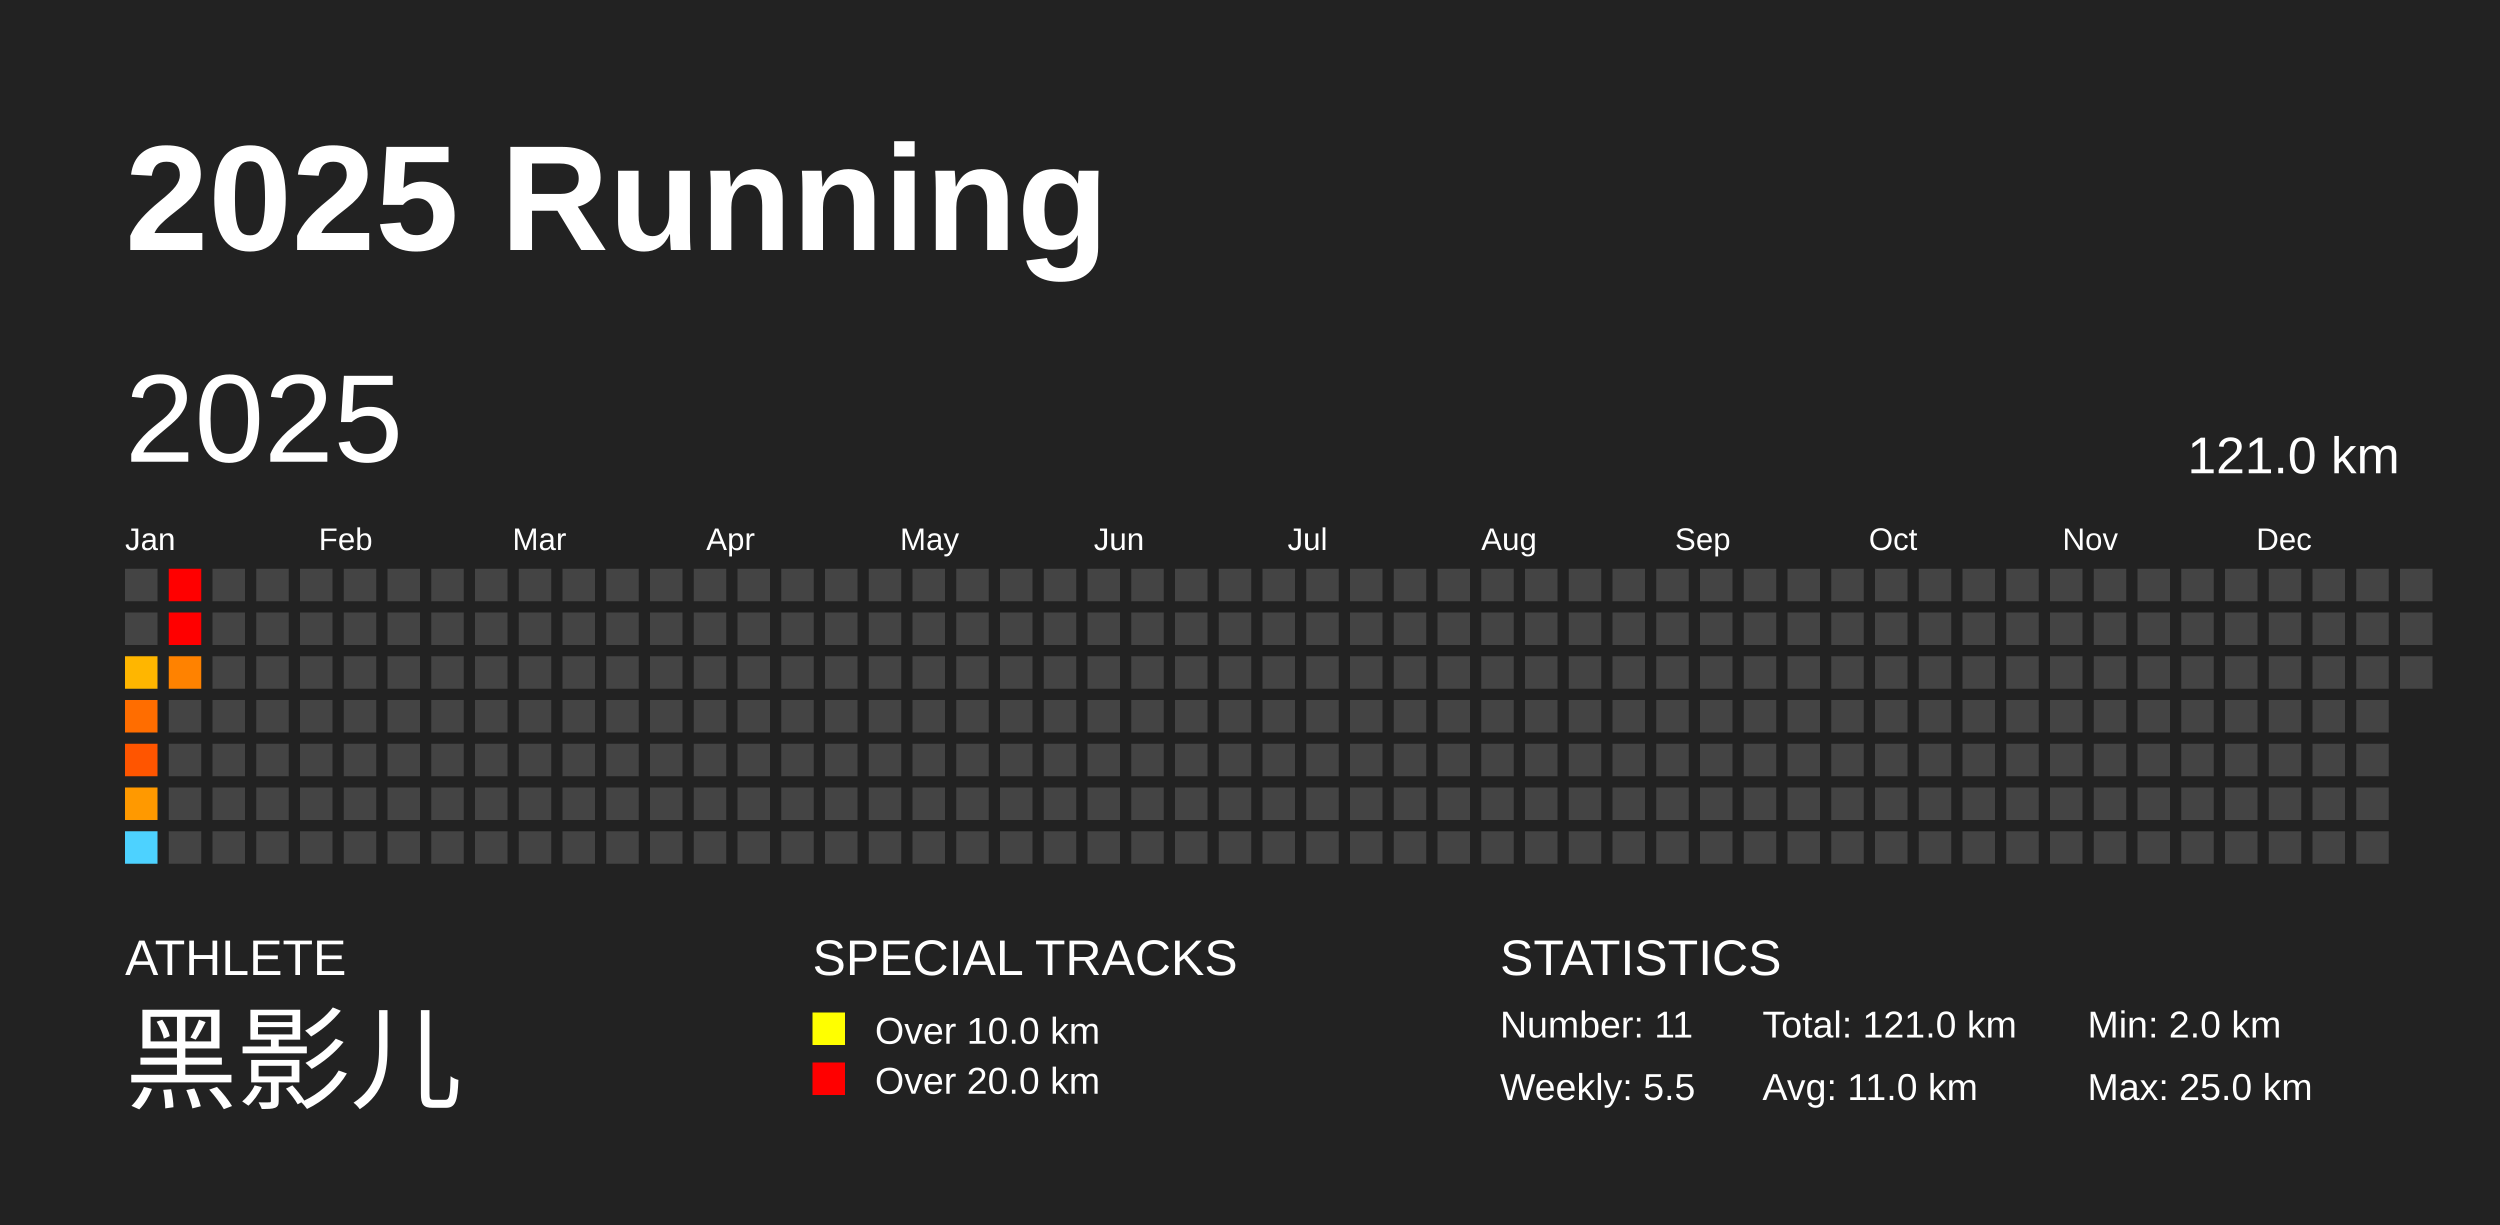
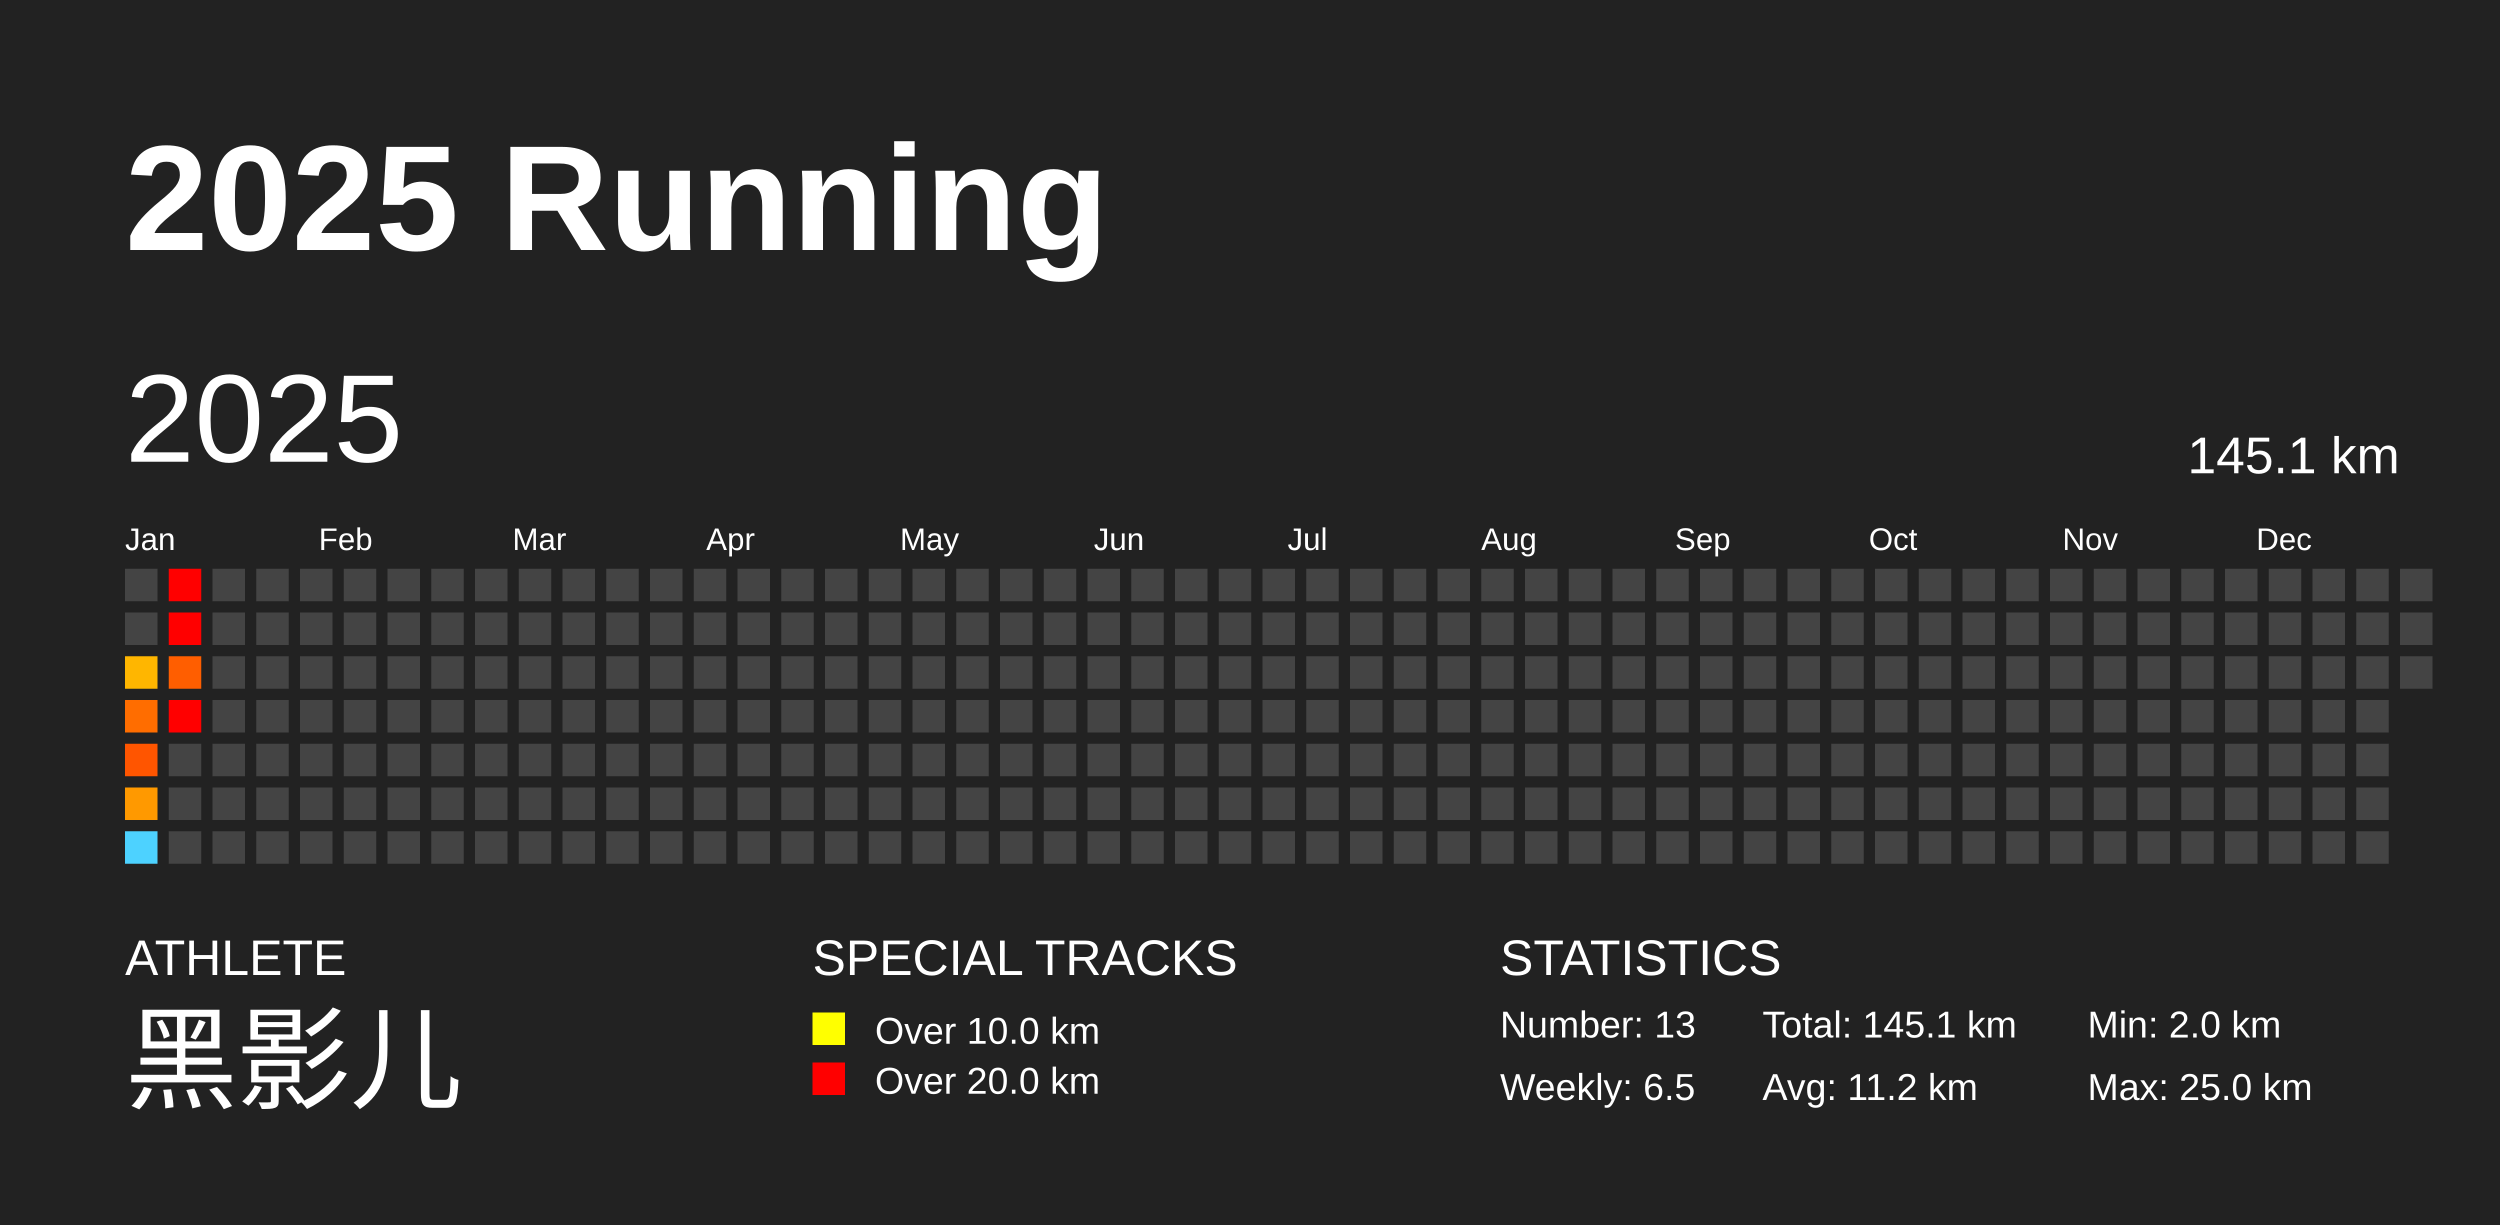
<svg xmlns="http://www.w3.org/2000/svg" baseProfile="full" height="98mm" version="1.1" viewBox="0,0,200,98" width="200mm">
  <defs />
  <rect fill="#222222" height="98" width="200" x="0" y="0" />
  <text fill="#FFFFFF" style="font-size:12px; font-family:Arial; font-weight:bold;" x="10" y="20">2025 Running</text>
  <text fill="#FFFFFF" style="font-size:4px; font-family:Arial" x="10" y="78">ATHLETE</text>
  <text fill="#FFFFFF" style="font-size:9px; font-family:Arial" x="10" y="88">黑影儿</text>
  <text fill="#FFFFFF" style="font-size:4px; font-family:Arial" x="65" y="78">SPECIAL TRACKS</text>
  <rect fill="yellow" height="2.6" width="2.6" x="65" y="81" />
  <text fill="#FFFFFF" style="font-size:3px; font-family:Arial" x="70" y="83.5">Over 10.0 km</text>
  <rect fill="red" height="2.6" width="2.6" x="65" y="85" />
  <text fill="#FFFFFF" style="font-size:3px; font-family:Arial" x="70" y="87.5">Over 20.0 km</text>
  <text fill="#FFFFFF" style="font-size:4px; font-family:Arial" x="120" y="78">STATISTICS</text>
-   <text fill="#FFFFFF" style="font-size:3px; font-family:Arial" x="120" y="83">Number: 11</text>
-   <text fill="#FFFFFF" style="font-size:3px; font-family:Arial" x="120" y="88">Weekly: 5.5</text>
-   <text fill="#FFFFFF" style="font-size:3px; font-family:Arial" x="141" y="83">Total: 121.0 km</text>
-   <text fill="#FFFFFF" style="font-size:3px; font-family:Arial" x="141" y="88">Avg: 11.0 km</text>
+   <text fill="#FFFFFF" style="font-size:3px; font-family:Arial" x="120" y="83">Number: 13</text>
+   <text fill="#FFFFFF" style="font-size:3px; font-family:Arial" x="120" y="88">Weekly: 6.5</text>
+   <text fill="#FFFFFF" style="font-size:3px; font-family:Arial" x="141" y="83">Total: 145.1 km</text>
+   <text fill="#FFFFFF" style="font-size:3px; font-family:Arial" x="141" y="88">Avg: 11.2 km</text>
  <text fill="#FFFFFF" style="font-size:3px; font-family:Arial" x="167" y="83">Min: 2.0 km</text>
  <text fill="#FFFFFF" style="font-size:3px; font-family:Arial" x="167" y="88">Max: 25.0 km</text>
  <text dominant-baseline="hanging" fill="#FFFFFF" style="font-size:10.0px; font-family:Arial;" x="10" y="30">2025</text>
-   <text dominant-baseline="hanging" fill="#FFFFFF" style="font-size:4.125px; font-family:Arial;" x="175" y="35">121.0 km</text>
+   <text dominant-baseline="hanging" fill="#FFFFFF" style="font-size:4.125px; font-family:Arial;" x="175" y="35">145.1 km</text>
  <text fill="#FFFFFF" style="font-size:2.5px; font-family:Arial" x="10.0" y="44">Jan</text>
  <text fill="#FFFFFF" style="font-size:2.5px; font-family:Arial" x="25.5" y="44">Feb</text>
  <text fill="#FFFFFF" style="font-size:2.5px; font-family:Arial" x="41.0" y="44">Mar</text>
  <text fill="#FFFFFF" style="font-size:2.5px; font-family:Arial" x="56.5" y="44">Apr</text>
  <text fill="#FFFFFF" style="font-size:2.5px; font-family:Arial" x="72.0" y="44">May</text>
  <text fill="#FFFFFF" style="font-size:2.5px; font-family:Arial" x="87.5" y="44">Jun</text>
  <text fill="#FFFFFF" style="font-size:2.5px; font-family:Arial" x="103.0" y="44">Jul</text>
  <text fill="#FFFFFF" style="font-size:2.5px; font-family:Arial" x="118.5" y="44">Aug</text>
  <text fill="#FFFFFF" style="font-size:2.5px; font-family:Arial" x="134.0" y="44">Sep</text>
  <text fill="#FFFFFF" style="font-size:2.5px; font-family:Arial" x="149.5" y="44">Oct</text>
  <text fill="#FFFFFF" style="font-size:2.5px; font-family:Arial" x="165.0" y="44">Nov</text>
  <text fill="#FFFFFF" style="font-size:2.5px; font-family:Arial" x="180.5" y="44">Dec</text>
  <rect fill="#444444" height="2.6" width="2.6" x="10.0" y="45.5" />
  <rect fill="#444444" height="2.6" width="2.6" x="10.0" y="49.0" />
  <rect fill="#ffb600" height="2.6" width="2.6" x="10.0" y="52.5" />
  <rect fill="#ff6d00" height="2.6" width="2.6" x="10.0" y="56.0" />
  <rect fill="#ff5500" height="2.6" width="2.6" x="10.0" y="59.5" />
  <rect fill="#ff9900" height="2.6" width="2.6" x="10.0" y="63.0" />
  <rect fill="#4dd2ff" height="2.6" width="2.6" x="10.0" y="66.5" />
  <rect fill="red" height="2.6" width="2.6" x="13.5" y="45.5" />
  <rect fill="red" height="2.6" width="2.6" x="13.5" y="49.0" />
-   <rect fill="#ff8200" height="2.6" width="2.6" x="13.5" y="52.5" />
-   <rect fill="#444444" height="2.6" width="2.6" x="13.5" y="56.0" />
+   <rect fill="#ff5e00" height="2.6" width="2.6" x="13.5" y="52.5" />
+   <rect fill="red" height="2.6" width="2.6" x="13.5" y="56.0" />
  <rect fill="#444444" height="2.6" width="2.6" x="13.5" y="59.5" />
  <rect fill="#444444" height="2.6" width="2.6" x="13.5" y="63.0" />
  <rect fill="#444444" height="2.6" width="2.6" x="13.5" y="66.5" />
  <rect fill="#444444" height="2.6" width="2.6" x="17.0" y="45.5" />
  <rect fill="#444444" height="2.6" width="2.6" x="17.0" y="49.0" />
  <rect fill="#444444" height="2.6" width="2.6" x="17.0" y="52.5" />
  <rect fill="#444444" height="2.6" width="2.6" x="17.0" y="56.0" />
  <rect fill="#444444" height="2.6" width="2.6" x="17.0" y="59.5" />
  <rect fill="#444444" height="2.6" width="2.6" x="17.0" y="63.0" />
  <rect fill="#444444" height="2.6" width="2.6" x="17.0" y="66.5" />
  <rect fill="#444444" height="2.6" width="2.6" x="20.5" y="45.5" />
  <rect fill="#444444" height="2.6" width="2.6" x="20.5" y="49.0" />
  <rect fill="#444444" height="2.6" width="2.6" x="20.5" y="52.5" />
  <rect fill="#444444" height="2.6" width="2.6" x="20.5" y="56.0" />
  <rect fill="#444444" height="2.6" width="2.6" x="20.5" y="59.5" />
  <rect fill="#444444" height="2.6" width="2.6" x="20.5" y="63.0" />
  <rect fill="#444444" height="2.6" width="2.6" x="20.5" y="66.5" />
  <rect fill="#444444" height="2.6" width="2.6" x="24.0" y="45.5" />
  <rect fill="#444444" height="2.6" width="2.6" x="24.0" y="49.0" />
  <rect fill="#444444" height="2.6" width="2.6" x="24.0" y="52.5" />
  <rect fill="#444444" height="2.6" width="2.6" x="24.0" y="56.0" />
  <rect fill="#444444" height="2.6" width="2.6" x="24.0" y="59.5" />
  <rect fill="#444444" height="2.6" width="2.6" x="24.0" y="63.0" />
  <rect fill="#444444" height="2.6" width="2.6" x="24.0" y="66.5" />
  <rect fill="#444444" height="2.6" width="2.6" x="27.5" y="45.5" />
  <rect fill="#444444" height="2.6" width="2.6" x="27.5" y="49.0" />
  <rect fill="#444444" height="2.6" width="2.6" x="27.5" y="52.5" />
  <rect fill="#444444" height="2.6" width="2.6" x="27.5" y="56.0" />
  <rect fill="#444444" height="2.6" width="2.6" x="27.5" y="59.5" />
  <rect fill="#444444" height="2.6" width="2.6" x="27.5" y="63.0" />
  <rect fill="#444444" height="2.6" width="2.6" x="27.5" y="66.5" />
  <rect fill="#444444" height="2.6" width="2.6" x="31.0" y="45.5" />
  <rect fill="#444444" height="2.6" width="2.6" x="31.0" y="49.0" />
  <rect fill="#444444" height="2.6" width="2.6" x="31.0" y="52.5" />
  <rect fill="#444444" height="2.6" width="2.6" x="31.0" y="56.0" />
  <rect fill="#444444" height="2.6" width="2.6" x="31.0" y="59.5" />
  <rect fill="#444444" height="2.6" width="2.6" x="31.0" y="63.0" />
  <rect fill="#444444" height="2.6" width="2.6" x="31.0" y="66.5" />
  <rect fill="#444444" height="2.6" width="2.6" x="34.5" y="45.5" />
  <rect fill="#444444" height="2.6" width="2.6" x="34.5" y="49.0" />
  <rect fill="#444444" height="2.6" width="2.6" x="34.5" y="52.5" />
  <rect fill="#444444" height="2.6" width="2.6" x="34.5" y="56.0" />
  <rect fill="#444444" height="2.6" width="2.6" x="34.5" y="59.5" />
  <rect fill="#444444" height="2.6" width="2.6" x="34.5" y="63.0" />
  <rect fill="#444444" height="2.6" width="2.6" x="34.5" y="66.5" />
  <rect fill="#444444" height="2.6" width="2.6" x="38.0" y="45.5" />
  <rect fill="#444444" height="2.6" width="2.6" x="38.0" y="49.0" />
  <rect fill="#444444" height="2.6" width="2.6" x="38.0" y="52.5" />
  <rect fill="#444444" height="2.6" width="2.6" x="38.0" y="56.0" />
  <rect fill="#444444" height="2.6" width="2.6" x="38.0" y="59.5" />
  <rect fill="#444444" height="2.6" width="2.6" x="38.0" y="63.0" />
  <rect fill="#444444" height="2.6" width="2.6" x="38.0" y="66.5" />
  <rect fill="#444444" height="2.6" width="2.6" x="41.5" y="45.5" />
  <rect fill="#444444" height="2.6" width="2.6" x="41.5" y="49.0" />
  <rect fill="#444444" height="2.6" width="2.6" x="41.5" y="52.5" />
  <rect fill="#444444" height="2.6" width="2.6" x="41.5" y="56.0" />
  <rect fill="#444444" height="2.6" width="2.6" x="41.5" y="59.5" />
  <rect fill="#444444" height="2.6" width="2.6" x="41.5" y="63.0" />
  <rect fill="#444444" height="2.6" width="2.6" x="41.5" y="66.5" />
  <rect fill="#444444" height="2.6" width="2.6" x="45.0" y="45.5" />
  <rect fill="#444444" height="2.6" width="2.6" x="45.0" y="49.0" />
  <rect fill="#444444" height="2.6" width="2.6" x="45.0" y="52.5" />
  <rect fill="#444444" height="2.6" width="2.6" x="45.0" y="56.0" />
  <rect fill="#444444" height="2.6" width="2.6" x="45.0" y="59.5" />
  <rect fill="#444444" height="2.6" width="2.6" x="45.0" y="63.0" />
  <rect fill="#444444" height="2.6" width="2.6" x="45.0" y="66.5" />
  <rect fill="#444444" height="2.6" width="2.6" x="48.5" y="45.5" />
  <rect fill="#444444" height="2.6" width="2.6" x="48.5" y="49.0" />
  <rect fill="#444444" height="2.6" width="2.6" x="48.5" y="52.5" />
  <rect fill="#444444" height="2.6" width="2.6" x="48.5" y="56.0" />
  <rect fill="#444444" height="2.6" width="2.6" x="48.5" y="59.5" />
  <rect fill="#444444" height="2.6" width="2.6" x="48.5" y="63.0" />
  <rect fill="#444444" height="2.6" width="2.6" x="48.5" y="66.5" />
  <rect fill="#444444" height="2.6" width="2.6" x="52.0" y="45.5" />
  <rect fill="#444444" height="2.6" width="2.6" x="52.0" y="49.0" />
  <rect fill="#444444" height="2.6" width="2.6" x="52.0" y="52.5" />
  <rect fill="#444444" height="2.6" width="2.6" x="52.0" y="56.0" />
  <rect fill="#444444" height="2.6" width="2.6" x="52.0" y="59.5" />
  <rect fill="#444444" height="2.6" width="2.6" x="52.0" y="63.0" />
  <rect fill="#444444" height="2.6" width="2.6" x="52.0" y="66.5" />
  <rect fill="#444444" height="2.6" width="2.6" x="55.5" y="45.5" />
  <rect fill="#444444" height="2.6" width="2.6" x="55.5" y="49.0" />
  <rect fill="#444444" height="2.6" width="2.6" x="55.5" y="52.5" />
  <rect fill="#444444" height="2.6" width="2.6" x="55.5" y="56.0" />
  <rect fill="#444444" height="2.6" width="2.6" x="55.5" y="59.5" />
  <rect fill="#444444" height="2.6" width="2.6" x="55.5" y="63.0" />
  <rect fill="#444444" height="2.6" width="2.6" x="55.5" y="66.5" />
  <rect fill="#444444" height="2.6" width="2.6" x="59.0" y="45.5" />
  <rect fill="#444444" height="2.6" width="2.6" x="59.0" y="49.0" />
  <rect fill="#444444" height="2.6" width="2.6" x="59.0" y="52.5" />
  <rect fill="#444444" height="2.6" width="2.6" x="59.0" y="56.0" />
  <rect fill="#444444" height="2.6" width="2.6" x="59.0" y="59.5" />
  <rect fill="#444444" height="2.6" width="2.6" x="59.0" y="63.0" />
  <rect fill="#444444" height="2.6" width="2.6" x="59.0" y="66.5" />
  <rect fill="#444444" height="2.6" width="2.6" x="62.5" y="45.5" />
  <rect fill="#444444" height="2.6" width="2.6" x="62.5" y="49.0" />
  <rect fill="#444444" height="2.6" width="2.6" x="62.5" y="52.5" />
  <rect fill="#444444" height="2.6" width="2.6" x="62.5" y="56.0" />
  <rect fill="#444444" height="2.6" width="2.6" x="62.5" y="59.5" />
  <rect fill="#444444" height="2.6" width="2.6" x="62.5" y="63.0" />
  <rect fill="#444444" height="2.6" width="2.6" x="62.5" y="66.5" />
  <rect fill="#444444" height="2.6" width="2.6" x="66.0" y="45.5" />
  <rect fill="#444444" height="2.6" width="2.6" x="66.0" y="49.0" />
  <rect fill="#444444" height="2.6" width="2.6" x="66.0" y="52.5" />
  <rect fill="#444444" height="2.6" width="2.6" x="66.0" y="56.0" />
  <rect fill="#444444" height="2.6" width="2.6" x="66.0" y="59.5" />
  <rect fill="#444444" height="2.6" width="2.6" x="66.0" y="63.0" />
  <rect fill="#444444" height="2.6" width="2.6" x="66.0" y="66.5" />
  <rect fill="#444444" height="2.6" width="2.6" x="69.5" y="45.5" />
  <rect fill="#444444" height="2.6" width="2.6" x="69.5" y="49.0" />
  <rect fill="#444444" height="2.6" width="2.6" x="69.5" y="52.5" />
  <rect fill="#444444" height="2.6" width="2.6" x="69.5" y="56.0" />
  <rect fill="#444444" height="2.6" width="2.6" x="69.5" y="59.5" />
  <rect fill="#444444" height="2.6" width="2.6" x="69.5" y="63.0" />
  <rect fill="#444444" height="2.6" width="2.6" x="69.5" y="66.5" />
  <rect fill="#444444" height="2.6" width="2.6" x="73.0" y="45.5" />
  <rect fill="#444444" height="2.6" width="2.6" x="73.0" y="49.0" />
  <rect fill="#444444" height="2.6" width="2.6" x="73.0" y="52.5" />
  <rect fill="#444444" height="2.6" width="2.6" x="73.0" y="56.0" />
  <rect fill="#444444" height="2.6" width="2.6" x="73.0" y="59.5" />
  <rect fill="#444444" height="2.6" width="2.6" x="73.0" y="63.0" />
  <rect fill="#444444" height="2.6" width="2.6" x="73.0" y="66.5" />
  <rect fill="#444444" height="2.6" width="2.6" x="76.5" y="45.5" />
  <rect fill="#444444" height="2.6" width="2.6" x="76.5" y="49.0" />
  <rect fill="#444444" height="2.6" width="2.6" x="76.5" y="52.5" />
  <rect fill="#444444" height="2.6" width="2.6" x="76.5" y="56.0" />
  <rect fill="#444444" height="2.6" width="2.6" x="76.5" y="59.5" />
  <rect fill="#444444" height="2.6" width="2.6" x="76.5" y="63.0" />
  <rect fill="#444444" height="2.6" width="2.6" x="76.5" y="66.5" />
  <rect fill="#444444" height="2.6" width="2.6" x="80.0" y="45.5" />
  <rect fill="#444444" height="2.6" width="2.6" x="80.0" y="49.0" />
  <rect fill="#444444" height="2.6" width="2.6" x="80.0" y="52.5" />
  <rect fill="#444444" height="2.6" width="2.6" x="80.0" y="56.0" />
  <rect fill="#444444" height="2.6" width="2.6" x="80.0" y="59.5" />
  <rect fill="#444444" height="2.6" width="2.6" x="80.0" y="63.0" />
  <rect fill="#444444" height="2.6" width="2.6" x="80.0" y="66.5" />
  <rect fill="#444444" height="2.6" width="2.6" x="83.5" y="45.5" />
  <rect fill="#444444" height="2.6" width="2.6" x="83.5" y="49.0" />
  <rect fill="#444444" height="2.6" width="2.6" x="83.5" y="52.5" />
  <rect fill="#444444" height="2.6" width="2.6" x="83.5" y="56.0" />
  <rect fill="#444444" height="2.6" width="2.6" x="83.5" y="59.5" />
  <rect fill="#444444" height="2.6" width="2.6" x="83.5" y="63.0" />
  <rect fill="#444444" height="2.6" width="2.6" x="83.5" y="66.5" />
  <rect fill="#444444" height="2.6" width="2.6" x="87.0" y="45.5" />
  <rect fill="#444444" height="2.6" width="2.6" x="87.0" y="49.0" />
  <rect fill="#444444" height="2.6" width="2.6" x="87.0" y="52.5" />
  <rect fill="#444444" height="2.6" width="2.6" x="87.0" y="56.0" />
  <rect fill="#444444" height="2.6" width="2.6" x="87.0" y="59.5" />
  <rect fill="#444444" height="2.6" width="2.6" x="87.0" y="63.0" />
  <rect fill="#444444" height="2.6" width="2.6" x="87.0" y="66.5" />
  <rect fill="#444444" height="2.6" width="2.6" x="90.5" y="45.5" />
  <rect fill="#444444" height="2.6" width="2.6" x="90.5" y="49.0" />
  <rect fill="#444444" height="2.6" width="2.6" x="90.5" y="52.5" />
  <rect fill="#444444" height="2.6" width="2.6" x="90.5" y="56.0" />
  <rect fill="#444444" height="2.6" width="2.6" x="90.5" y="59.5" />
  <rect fill="#444444" height="2.6" width="2.6" x="90.5" y="63.0" />
  <rect fill="#444444" height="2.6" width="2.6" x="90.5" y="66.5" />
  <rect fill="#444444" height="2.6" width="2.6" x="94.0" y="45.5" />
  <rect fill="#444444" height="2.6" width="2.6" x="94.0" y="49.0" />
  <rect fill="#444444" height="2.6" width="2.6" x="94.0" y="52.5" />
  <rect fill="#444444" height="2.6" width="2.6" x="94.0" y="56.0" />
  <rect fill="#444444" height="2.6" width="2.6" x="94.0" y="59.5" />
  <rect fill="#444444" height="2.6" width="2.6" x="94.0" y="63.0" />
  <rect fill="#444444" height="2.6" width="2.6" x="94.0" y="66.5" />
  <rect fill="#444444" height="2.6" width="2.6" x="97.5" y="45.5" />
  <rect fill="#444444" height="2.6" width="2.6" x="97.5" y="49.0" />
  <rect fill="#444444" height="2.6" width="2.6" x="97.5" y="52.5" />
  <rect fill="#444444" height="2.6" width="2.6" x="97.5" y="56.0" />
  <rect fill="#444444" height="2.6" width="2.6" x="97.5" y="59.5" />
  <rect fill="#444444" height="2.6" width="2.6" x="97.5" y="63.0" />
  <rect fill="#444444" height="2.6" width="2.6" x="97.5" y="66.5" />
  <rect fill="#444444" height="2.6" width="2.6" x="101.0" y="45.5" />
  <rect fill="#444444" height="2.6" width="2.6" x="101.0" y="49.0" />
  <rect fill="#444444" height="2.6" width="2.6" x="101.0" y="52.5" />
  <rect fill="#444444" height="2.6" width="2.6" x="101.0" y="56.0" />
  <rect fill="#444444" height="2.6" width="2.6" x="101.0" y="59.5" />
  <rect fill="#444444" height="2.6" width="2.6" x="101.0" y="63.0" />
  <rect fill="#444444" height="2.6" width="2.6" x="101.0" y="66.5" />
  <rect fill="#444444" height="2.6" width="2.6" x="104.5" y="45.5" />
  <rect fill="#444444" height="2.6" width="2.6" x="104.5" y="49.0" />
  <rect fill="#444444" height="2.6" width="2.6" x="104.5" y="52.5" />
  <rect fill="#444444" height="2.6" width="2.6" x="104.5" y="56.0" />
  <rect fill="#444444" height="2.6" width="2.6" x="104.5" y="59.5" />
  <rect fill="#444444" height="2.6" width="2.6" x="104.5" y="63.0" />
  <rect fill="#444444" height="2.6" width="2.6" x="104.5" y="66.5" />
  <rect fill="#444444" height="2.6" width="2.6" x="108.0" y="45.5" />
  <rect fill="#444444" height="2.6" width="2.6" x="108.0" y="49.0" />
  <rect fill="#444444" height="2.6" width="2.6" x="108.0" y="52.5" />
  <rect fill="#444444" height="2.6" width="2.6" x="108.0" y="56.0" />
  <rect fill="#444444" height="2.6" width="2.6" x="108.0" y="59.5" />
  <rect fill="#444444" height="2.6" width="2.6" x="108.0" y="63.0" />
  <rect fill="#444444" height="2.6" width="2.6" x="108.0" y="66.5" />
  <rect fill="#444444" height="2.6" width="2.6" x="111.5" y="45.5" />
  <rect fill="#444444" height="2.6" width="2.6" x="111.5" y="49.0" />
  <rect fill="#444444" height="2.6" width="2.6" x="111.5" y="52.5" />
  <rect fill="#444444" height="2.6" width="2.6" x="111.5" y="56.0" />
  <rect fill="#444444" height="2.6" width="2.6" x="111.5" y="59.5" />
  <rect fill="#444444" height="2.6" width="2.6" x="111.5" y="63.0" />
  <rect fill="#444444" height="2.6" width="2.6" x="111.5" y="66.5" />
  <rect fill="#444444" height="2.6" width="2.6" x="115.0" y="45.5" />
  <rect fill="#444444" height="2.6" width="2.6" x="115.0" y="49.0" />
  <rect fill="#444444" height="2.6" width="2.6" x="115.0" y="52.5" />
  <rect fill="#444444" height="2.6" width="2.6" x="115.0" y="56.0" />
  <rect fill="#444444" height="2.6" width="2.6" x="115.0" y="59.5" />
  <rect fill="#444444" height="2.6" width="2.6" x="115.0" y="63.0" />
  <rect fill="#444444" height="2.6" width="2.6" x="115.0" y="66.5" />
  <rect fill="#444444" height="2.6" width="2.6" x="118.5" y="45.5" />
  <rect fill="#444444" height="2.6" width="2.6" x="118.5" y="49.0" />
  <rect fill="#444444" height="2.6" width="2.6" x="118.5" y="52.5" />
  <rect fill="#444444" height="2.6" width="2.6" x="118.5" y="56.0" />
  <rect fill="#444444" height="2.6" width="2.6" x="118.5" y="59.5" />
  <rect fill="#444444" height="2.6" width="2.6" x="118.5" y="63.0" />
  <rect fill="#444444" height="2.6" width="2.6" x="118.5" y="66.5" />
  <rect fill="#444444" height="2.6" width="2.6" x="122.0" y="45.5" />
  <rect fill="#444444" height="2.6" width="2.6" x="122.0" y="49.0" />
  <rect fill="#444444" height="2.6" width="2.6" x="122.0" y="52.5" />
  <rect fill="#444444" height="2.6" width="2.6" x="122.0" y="56.0" />
  <rect fill="#444444" height="2.6" width="2.6" x="122.0" y="59.5" />
  <rect fill="#444444" height="2.6" width="2.6" x="122.0" y="63.0" />
  <rect fill="#444444" height="2.6" width="2.6" x="122.0" y="66.5" />
  <rect fill="#444444" height="2.6" width="2.6" x="125.5" y="45.5" />
  <rect fill="#444444" height="2.6" width="2.6" x="125.5" y="49.0" />
  <rect fill="#444444" height="2.6" width="2.6" x="125.5" y="52.5" />
  <rect fill="#444444" height="2.6" width="2.6" x="125.5" y="56.0" />
  <rect fill="#444444" height="2.6" width="2.6" x="125.5" y="59.5" />
  <rect fill="#444444" height="2.6" width="2.6" x="125.5" y="63.0" />
  <rect fill="#444444" height="2.6" width="2.6" x="125.5" y="66.5" />
  <rect fill="#444444" height="2.6" width="2.6" x="129.0" y="45.5" />
  <rect fill="#444444" height="2.6" width="2.6" x="129.0" y="49.0" />
  <rect fill="#444444" height="2.6" width="2.6" x="129.0" y="52.5" />
  <rect fill="#444444" height="2.6" width="2.6" x="129.0" y="56.0" />
  <rect fill="#444444" height="2.6" width="2.6" x="129.0" y="59.5" />
  <rect fill="#444444" height="2.6" width="2.6" x="129.0" y="63.0" />
  <rect fill="#444444" height="2.6" width="2.6" x="129.0" y="66.5" />
  <rect fill="#444444" height="2.6" width="2.6" x="132.5" y="45.5" />
  <rect fill="#444444" height="2.6" width="2.6" x="132.5" y="49.0" />
  <rect fill="#444444" height="2.6" width="2.6" x="132.5" y="52.5" />
  <rect fill="#444444" height="2.6" width="2.6" x="132.5" y="56.0" />
  <rect fill="#444444" height="2.6" width="2.6" x="132.5" y="59.5" />
  <rect fill="#444444" height="2.6" width="2.6" x="132.5" y="63.0" />
  <rect fill="#444444" height="2.6" width="2.6" x="132.5" y="66.5" />
  <rect fill="#444444" height="2.6" width="2.6" x="136.0" y="45.5" />
  <rect fill="#444444" height="2.6" width="2.6" x="136.0" y="49.0" />
  <rect fill="#444444" height="2.6" width="2.6" x="136.0" y="52.5" />
  <rect fill="#444444" height="2.6" width="2.6" x="136.0" y="56.0" />
  <rect fill="#444444" height="2.6" width="2.6" x="136.0" y="59.5" />
  <rect fill="#444444" height="2.6" width="2.6" x="136.0" y="63.0" />
  <rect fill="#444444" height="2.6" width="2.6" x="136.0" y="66.5" />
  <rect fill="#444444" height="2.6" width="2.6" x="139.5" y="45.5" />
  <rect fill="#444444" height="2.6" width="2.6" x="139.5" y="49.0" />
  <rect fill="#444444" height="2.6" width="2.6" x="139.5" y="52.5" />
  <rect fill="#444444" height="2.6" width="2.6" x="139.5" y="56.0" />
  <rect fill="#444444" height="2.6" width="2.6" x="139.5" y="59.5" />
  <rect fill="#444444" height="2.6" width="2.6" x="139.5" y="63.0" />
  <rect fill="#444444" height="2.6" width="2.6" x="139.5" y="66.5" />
  <rect fill="#444444" height="2.6" width="2.6" x="143.0" y="45.5" />
  <rect fill="#444444" height="2.6" width="2.6" x="143.0" y="49.0" />
  <rect fill="#444444" height="2.6" width="2.6" x="143.0" y="52.5" />
  <rect fill="#444444" height="2.6" width="2.6" x="143.0" y="56.0" />
  <rect fill="#444444" height="2.6" width="2.6" x="143.0" y="59.5" />
  <rect fill="#444444" height="2.6" width="2.6" x="143.0" y="63.0" />
  <rect fill="#444444" height="2.6" width="2.6" x="143.0" y="66.5" />
  <rect fill="#444444" height="2.6" width="2.6" x="146.5" y="45.5" />
  <rect fill="#444444" height="2.6" width="2.6" x="146.5" y="49.0" />
  <rect fill="#444444" height="2.6" width="2.6" x="146.5" y="52.5" />
  <rect fill="#444444" height="2.6" width="2.6" x="146.5" y="56.0" />
  <rect fill="#444444" height="2.6" width="2.6" x="146.5" y="59.5" />
  <rect fill="#444444" height="2.6" width="2.6" x="146.5" y="63.0" />
  <rect fill="#444444" height="2.6" width="2.6" x="146.5" y="66.5" />
  <rect fill="#444444" height="2.6" width="2.6" x="150.0" y="45.5" />
  <rect fill="#444444" height="2.6" width="2.6" x="150.0" y="49.0" />
  <rect fill="#444444" height="2.6" width="2.6" x="150.0" y="52.5" />
  <rect fill="#444444" height="2.6" width="2.6" x="150.0" y="56.0" />
  <rect fill="#444444" height="2.6" width="2.6" x="150.0" y="59.5" />
  <rect fill="#444444" height="2.6" width="2.6" x="150.0" y="63.0" />
  <rect fill="#444444" height="2.6" width="2.6" x="150.0" y="66.5" />
  <rect fill="#444444" height="2.6" width="2.6" x="153.5" y="45.5" />
  <rect fill="#444444" height="2.6" width="2.6" x="153.5" y="49.0" />
  <rect fill="#444444" height="2.6" width="2.6" x="153.5" y="52.5" />
  <rect fill="#444444" height="2.6" width="2.6" x="153.5" y="56.0" />
  <rect fill="#444444" height="2.6" width="2.6" x="153.5" y="59.5" />
  <rect fill="#444444" height="2.6" width="2.6" x="153.5" y="63.0" />
  <rect fill="#444444" height="2.6" width="2.6" x="153.5" y="66.5" />
  <rect fill="#444444" height="2.6" width="2.6" x="157.0" y="45.5" />
  <rect fill="#444444" height="2.6" width="2.6" x="157.0" y="49.0" />
  <rect fill="#444444" height="2.6" width="2.6" x="157.0" y="52.5" />
  <rect fill="#444444" height="2.6" width="2.6" x="157.0" y="56.0" />
  <rect fill="#444444" height="2.6" width="2.6" x="157.0" y="59.5" />
  <rect fill="#444444" height="2.6" width="2.6" x="157.0" y="63.0" />
  <rect fill="#444444" height="2.6" width="2.6" x="157.0" y="66.5" />
  <rect fill="#444444" height="2.6" width="2.6" x="160.5" y="45.5" />
  <rect fill="#444444" height="2.6" width="2.6" x="160.5" y="49.0" />
  <rect fill="#444444" height="2.6" width="2.6" x="160.5" y="52.5" />
  <rect fill="#444444" height="2.6" width="2.6" x="160.5" y="56.0" />
  <rect fill="#444444" height="2.6" width="2.6" x="160.5" y="59.5" />
  <rect fill="#444444" height="2.6" width="2.6" x="160.5" y="63.0" />
  <rect fill="#444444" height="2.6" width="2.6" x="160.5" y="66.5" />
  <rect fill="#444444" height="2.6" width="2.6" x="164.0" y="45.5" />
  <rect fill="#444444" height="2.6" width="2.6" x="164.0" y="49.0" />
  <rect fill="#444444" height="2.6" width="2.6" x="164.0" y="52.5" />
  <rect fill="#444444" height="2.6" width="2.6" x="164.0" y="56.0" />
  <rect fill="#444444" height="2.6" width="2.6" x="164.0" y="59.5" />
  <rect fill="#444444" height="2.6" width="2.6" x="164.0" y="63.0" />
  <rect fill="#444444" height="2.6" width="2.6" x="164.0" y="66.5" />
  <rect fill="#444444" height="2.6" width="2.6" x="167.5" y="45.5" />
  <rect fill="#444444" height="2.6" width="2.6" x="167.5" y="49.0" />
  <rect fill="#444444" height="2.6" width="2.6" x="167.5" y="52.5" />
  <rect fill="#444444" height="2.6" width="2.6" x="167.5" y="56.0" />
  <rect fill="#444444" height="2.6" width="2.6" x="167.5" y="59.5" />
  <rect fill="#444444" height="2.6" width="2.6" x="167.5" y="63.0" />
  <rect fill="#444444" height="2.6" width="2.6" x="167.5" y="66.5" />
  <rect fill="#444444" height="2.6" width="2.6" x="171.0" y="45.5" />
  <rect fill="#444444" height="2.6" width="2.6" x="171.0" y="49.0" />
  <rect fill="#444444" height="2.6" width="2.6" x="171.0" y="52.5" />
  <rect fill="#444444" height="2.6" width="2.6" x="171.0" y="56.0" />
  <rect fill="#444444" height="2.6" width="2.6" x="171.0" y="59.5" />
  <rect fill="#444444" height="2.6" width="2.6" x="171.0" y="63.0" />
  <rect fill="#444444" height="2.6" width="2.6" x="171.0" y="66.5" />
  <rect fill="#444444" height="2.6" width="2.6" x="174.5" y="45.5" />
  <rect fill="#444444" height="2.6" width="2.6" x="174.5" y="49.0" />
  <rect fill="#444444" height="2.6" width="2.6" x="174.5" y="52.5" />
  <rect fill="#444444" height="2.6" width="2.6" x="174.5" y="56.0" />
  <rect fill="#444444" height="2.6" width="2.6" x="174.5" y="59.5" />
  <rect fill="#444444" height="2.6" width="2.6" x="174.5" y="63.0" />
  <rect fill="#444444" height="2.6" width="2.6" x="174.5" y="66.5" />
  <rect fill="#444444" height="2.6" width="2.6" x="178.0" y="45.5" />
  <rect fill="#444444" height="2.6" width="2.6" x="178.0" y="49.0" />
  <rect fill="#444444" height="2.6" width="2.6" x="178.0" y="52.5" />
  <rect fill="#444444" height="2.6" width="2.6" x="178.0" y="56.0" />
  <rect fill="#444444" height="2.6" width="2.6" x="178.0" y="59.5" />
  <rect fill="#444444" height="2.6" width="2.6" x="178.0" y="63.0" />
  <rect fill="#444444" height="2.6" width="2.6" x="178.0" y="66.5" />
  <rect fill="#444444" height="2.6" width="2.6" x="181.5" y="45.5" />
  <rect fill="#444444" height="2.6" width="2.6" x="181.5" y="49.0" />
  <rect fill="#444444" height="2.6" width="2.6" x="181.5" y="52.5" />
  <rect fill="#444444" height="2.6" width="2.6" x="181.5" y="56.0" />
  <rect fill="#444444" height="2.6" width="2.6" x="181.5" y="59.5" />
  <rect fill="#444444" height="2.6" width="2.6" x="181.5" y="63.0" />
  <rect fill="#444444" height="2.6" width="2.6" x="181.5" y="66.5" />
  <rect fill="#444444" height="2.6" width="2.6" x="185.0" y="45.5" />
  <rect fill="#444444" height="2.6" width="2.6" x="185.0" y="49.0" />
  <rect fill="#444444" height="2.6" width="2.6" x="185.0" y="52.5" />
  <rect fill="#444444" height="2.6" width="2.6" x="185.0" y="56.0" />
  <rect fill="#444444" height="2.6" width="2.6" x="185.0" y="59.5" />
  <rect fill="#444444" height="2.6" width="2.6" x="185.0" y="63.0" />
  <rect fill="#444444" height="2.6" width="2.6" x="185.0" y="66.5" />
  <rect fill="#444444" height="2.6" width="2.6" x="188.5" y="45.5" />
  <rect fill="#444444" height="2.6" width="2.6" x="188.5" y="49.0" />
  <rect fill="#444444" height="2.6" width="2.6" x="188.5" y="52.5" />
  <rect fill="#444444" height="2.6" width="2.6" x="188.5" y="56.0" />
  <rect fill="#444444" height="2.6" width="2.6" x="188.5" y="59.5" />
  <rect fill="#444444" height="2.6" width="2.6" x="188.5" y="63.0" />
  <rect fill="#444444" height="2.6" width="2.6" x="188.5" y="66.5" />
  <rect fill="#444444" height="2.6" width="2.6" x="192.0" y="45.5" />
  <rect fill="#444444" height="2.6" width="2.6" x="192.0" y="49.0" />
  <rect fill="#444444" height="2.6" width="2.6" x="192.0" y="52.5" />
</svg>
